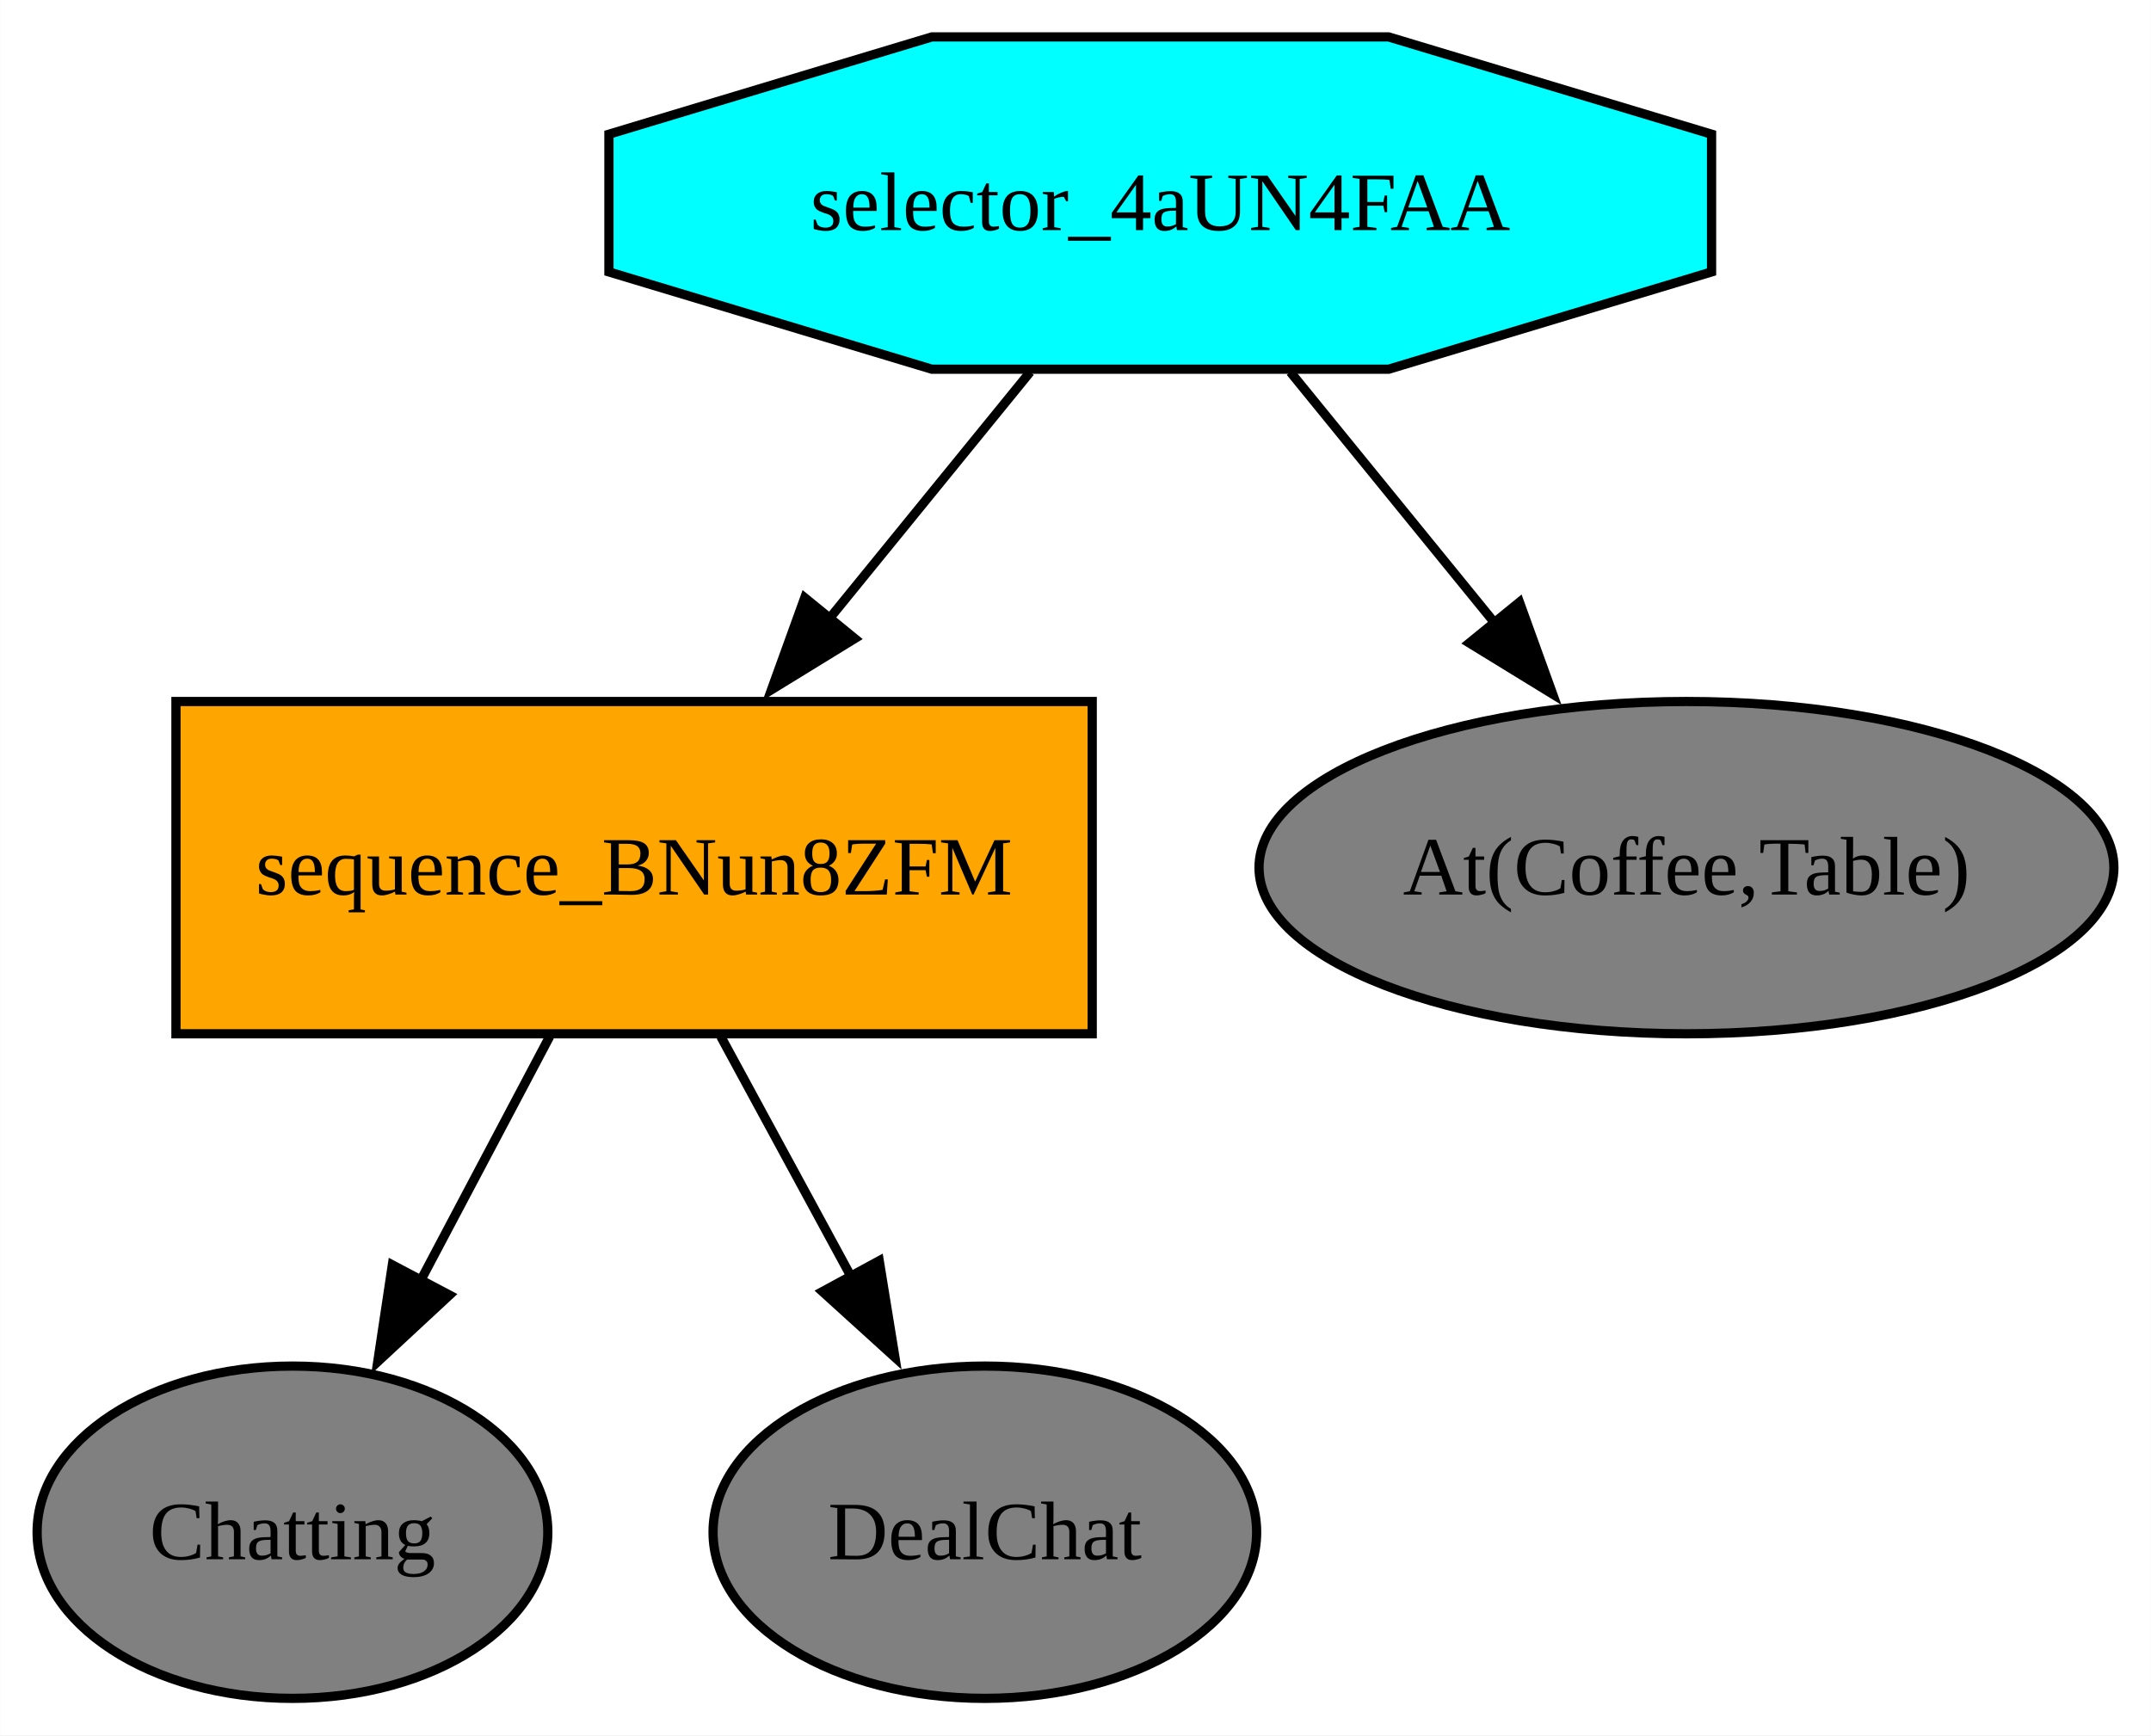
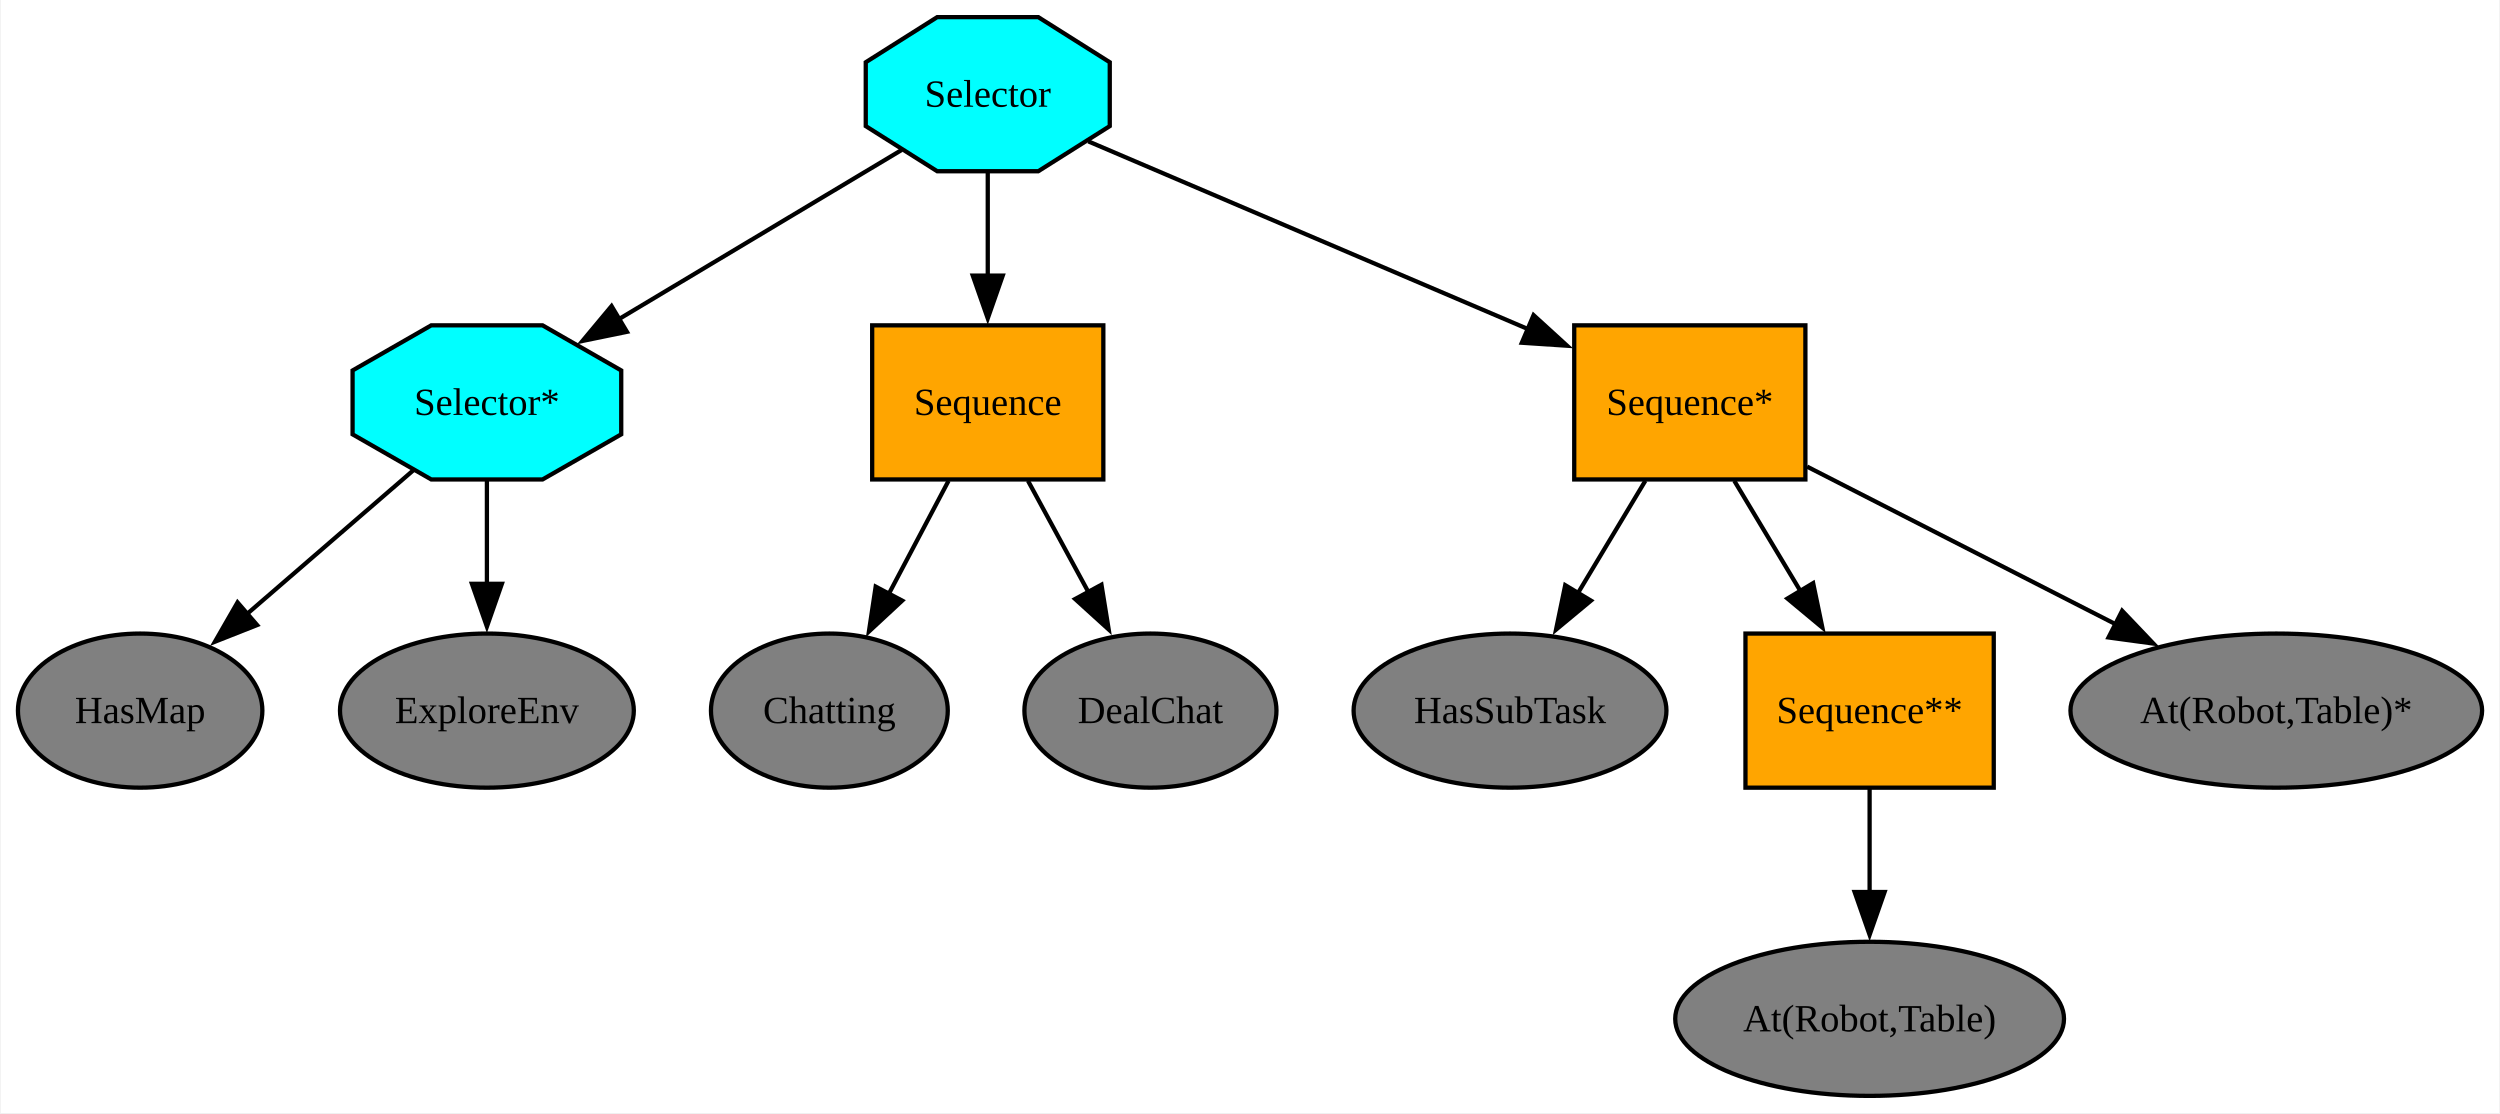
- <svg xmlns="http://www.w3.org/2000/svg" width="233pt" height="188pt" viewBox="0.00 0.00 232.96 188.00">
-   <g id="graph0" class="graph" transform="scale(1 1) rotate(0) translate(4 184)">
-     <polygon fill="white" stroke="none" points="-4,4 -4,-184 228.96,-184 228.96,4 -4,4" />
+ <svg xmlns="http://www.w3.org/2000/svg" width="584pt" height="260pt" viewBox="0.00 0.00 583.62 260.00">
+   <g id="graph0" class="graph" transform="scale(1 1) rotate(0) translate(4 256)">
+     <polygon fill="white" stroke="none" points="-4,4 -4,-256 579.62,-256 579.62,4 -4,4" />
    <g id="node1" class="node">
-       <polygon fill="cyan" stroke="black" points="181.38,-154.54 181.38,-169.46 146.4,-180 96.92,-180 61.94,-169.46 61.94,-154.54 96.92,-144 146.4,-144 181.38,-154.54" />
-       <text text-anchor="middle" x="121.66" y="-159.07" font-family="Times New Roman,serif" font-size="9.00">selector_4aUN4FAA</text>
+       <polygon fill="cyan" stroke="black" points="255.05,-226.54 255.05,-241.46 238.35,-252 214.74,-252 198.05,-241.46 198.05,-226.54 214.74,-216 238.35,-216 255.05,-226.54" />
+       <text text-anchor="middle" x="226.55" y="-231.07" font-family="Times New Roman,serif" font-size="9.00">Selector</text>
    </g>
    <g id="node2" class="node">
-       <polygon fill="orange" stroke="black" points="114.29,-108 15.04,-108 15.04,-72 114.29,-72 114.29,-108" />
-       <text text-anchor="middle" x="64.66" y="-87.08" font-family="Times New Roman,serif" font-size="9.00">sequence_BNun8ZFM</text>
+       <polygon fill="cyan" stroke="black" points="140.93,-154.54 140.93,-169.46 122.55,-180 96.55,-180 78.17,-169.46 78.17,-154.54 96.55,-144 122.55,-144 140.93,-154.54" />
+       <text text-anchor="middle" x="109.55" y="-159.07" font-family="Times New Roman,serif" font-size="9.00">Selector*</text>
    </g>
    <g id="edge1" class="edge">
-       <path fill="none" stroke="black" d="M107.57,-143.7C101.01,-135.64 93.08,-125.89 85.82,-116.98" />
-       <polygon fill="black" stroke="black" points="88.57,-114.82 79.55,-109.28 83.15,-119.24 88.57,-114.82" />
+       <path fill="none" stroke="black" d="M206.44,-220.97C188.24,-210.08 161.19,-193.89 140.28,-181.39" />
+       <polygon fill="black" stroke="black" points="142.26,-178.49 131.88,-176.36 138.67,-184.5 142.26,-178.49" />
    </g>
    <g id="node5" class="node">
-       <ellipse fill="gray" stroke="black" cx="178.66" cy="-90" rx="46.3" ry="18" />
-       <text text-anchor="middle" x="178.66" y="-87.08" font-family="Times New Roman,serif" font-size="9.00">At(Coffee,Table)</text>
+       <polygon fill="orange" stroke="black" points="253.55,-180 199.55,-180 199.55,-144 253.55,-144 253.55,-180" />
+       <text text-anchor="middle" x="226.55" y="-159.07" font-family="Times New Roman,serif" font-size="9.00">Sequence</text>
    </g>
    <g id="edge4" class="edge">
-       <path fill="none" stroke="black" d="M135.75,-143.7C142.48,-135.44 150.66,-125.39 158.06,-116.3" />
-       <polygon fill="black" stroke="black" points="160.57,-118.76 164.17,-108.8 155.14,-114.34 160.57,-118.76" />
+       <path fill="none" stroke="black" d="M226.55,-215.7C226.55,-208.41 226.55,-199.73 226.55,-191.54" />
+       <polygon fill="black" stroke="black" points="230.05,-191.62 226.55,-181.62 223.05,-191.62 230.05,-191.62" />
+     </g>
+     <g id="node8" class="node">
+       <polygon fill="orange" stroke="black" points="417.55,-180 363.55,-180 363.55,-144 417.55,-144 417.55,-180" />
+       <text text-anchor="middle" x="390.55" y="-159.07" font-family="Times New Roman,serif" font-size="9.00">Sequence*</text>
+     </g>
+     <g id="edge7" class="edge">
+       <path fill="none" stroke="black" d="M250.05,-222.97C276.94,-211.49 321.36,-192.53 353.05,-179" />
+       <polygon fill="black" stroke="black" points="354.05,-182.38 361.88,-175.24 351.31,-175.94 354.05,-182.38" />
    </g>
    <g id="node3" class="node">
-       <ellipse fill="gray" stroke="black" cx="27.66" cy="-18" rx="27.66" ry="18" />
-       <text text-anchor="middle" x="27.66" y="-15.07" font-family="Times New Roman,serif" font-size="9.00">Chatting</text>
+       <ellipse fill="gray" stroke="black" cx="28.55" cy="-90" rx="28.55" ry="18" />
+       <text text-anchor="middle" x="28.55" y="-87.08" font-family="Times New Roman,serif" font-size="9.00">HasMap</text>
    </g>
    <g id="edge2" class="edge">
-       <path fill="none" stroke="black" d="M55.52,-71.7C51.27,-63.67 46.13,-53.95 41.43,-45.05" />
-       <polygon fill="black" stroke="black" points="44.67,-43.69 36.9,-36.48 38.48,-46.96 44.67,-43.69" />
+       <path fill="none" stroke="black" d="M92.37,-146.15C81.09,-136.4 66.14,-123.48 53.54,-112.6" />
+       <polygon fill="black" stroke="black" points="55.87,-109.99 46.02,-106.1 51.3,-115.28 55.87,-109.99" />
    </g>
    <g id="node4" class="node">
-       <ellipse fill="gray" stroke="black" cx="102.66" cy="-18" rx="29.44" ry="18" />
-       <text text-anchor="middle" x="102.66" y="-15.07" font-family="Times New Roman,serif" font-size="9.00">DealChat</text>
+       <ellipse fill="gray" stroke="black" cx="109.55" cy="-90" rx="34.32" ry="18" />
+       <text text-anchor="middle" x="109.55" y="-87.08" font-family="Times New Roman,serif" font-size="9.00">ExploreEnv</text>
    </g>
    <g id="edge3" class="edge">
-       <path fill="none" stroke="black" d="M74.06,-71.7C78.31,-63.87 83.43,-54.44 88.15,-45.73" />
-       <polygon fill="black" stroke="black" points="91.22,-47.41 92.92,-36.95 85.07,-44.07 91.22,-47.41" />
+       <path fill="none" stroke="black" d="M109.55,-143.7C109.55,-136.41 109.55,-127.73 109.55,-119.54" />
+       <polygon fill="black" stroke="black" points="113.05,-119.62 109.55,-109.62 106.05,-119.62 113.05,-119.62" />
+     </g>
+     <g id="node6" class="node">
+       <ellipse fill="gray" stroke="black" cx="189.55" cy="-90" rx="27.66" ry="18" />
+       <text text-anchor="middle" x="189.55" y="-87.08" font-family="Times New Roman,serif" font-size="9.00">Chatting</text>
+     </g>
+     <g id="edge5" class="edge">
+       <path fill="none" stroke="black" d="M217.4,-143.7C213.16,-135.67 208.02,-125.95 203.32,-117.05" />
+       <polygon fill="black" stroke="black" points="206.56,-115.69 198.79,-108.48 200.37,-118.96 206.56,-115.69" />
+     </g>
+     <g id="node7" class="node">
+       <ellipse fill="gray" stroke="black" cx="264.55" cy="-90" rx="29.44" ry="18" />
+       <text text-anchor="middle" x="264.55" y="-87.08" font-family="Times New Roman,serif" font-size="9.00">DealChat</text>
+     </g>
+     <g id="edge6" class="edge">
+       <path fill="none" stroke="black" d="M235.94,-143.7C240.19,-135.87 245.31,-126.44 250.04,-117.73" />
+       <polygon fill="black" stroke="black" points="253.11,-119.41 254.8,-108.95 246.96,-116.07 253.11,-119.41" />
+     </g>
+     <g id="node9" class="node">
+       <ellipse fill="gray" stroke="black" cx="348.55" cy="-90" rx="36.54" ry="18" />
+       <text text-anchor="middle" x="348.55" y="-87.08" font-family="Times New Roman,serif" font-size="9.00">HasSubTask</text>
+     </g>
+     <g id="edge8" class="edge">
+       <path fill="none" stroke="black" d="M380.17,-143.7C375.42,-135.78 369.69,-126.23 364.41,-117.44" />
+       <polygon fill="black" stroke="black" points="367.45,-115.69 359.3,-108.92 361.45,-119.3 367.45,-115.69" />
+     </g>
+     <g id="node10" class="node">
+       <polygon fill="orange" stroke="black" points="461.55,-108 403.55,-108 403.55,-72 461.55,-72 461.55,-108" />
+       <text text-anchor="middle" x="432.55" y="-87.08" font-family="Times New Roman,serif" font-size="9.00">Sequence**</text>
+     </g>
+     <g id="edge9" class="edge">
+       <path fill="none" stroke="black" d="M400.93,-143.7C405.61,-135.9 411.24,-126.51 416.45,-117.83" />
+       <polygon fill="black" stroke="black" points="419.36,-119.78 421.51,-109.4 413.36,-116.18 419.36,-119.78" />
+     </g>
+     <g id="node12" class="node">
+       <ellipse fill="gray" stroke="black" cx="527.55" cy="-90" rx="48.08" ry="18" />
+       <text text-anchor="middle" x="527.55" y="-87.08" font-family="Times New Roman,serif" font-size="9.00">At(Robot,Table)*</text>
+     </g>
+     <g id="edge11" class="edge">
+       <path fill="none" stroke="black" d="M417.94,-147C438.66,-136.42 467.35,-121.76 490.18,-110.1" />
+       <polygon fill="black" stroke="black" points="491.54,-113.33 498.85,-105.66 488.36,-107.09 491.54,-113.33" />
+     </g>
+     <g id="node11" class="node">
+       <ellipse fill="gray" stroke="black" cx="432.55" cy="-18" rx="45.41" ry="18" />
+       <text text-anchor="middle" x="432.55" y="-15.07" font-family="Times New Roman,serif" font-size="9.00">At(Robot,Table)</text>
+     </g>
+     <g id="edge10" class="edge">
+       <path fill="none" stroke="black" d="M432.55,-71.7C432.55,-64.41 432.55,-55.73 432.55,-47.54" />
+       <polygon fill="black" stroke="black" points="436.05,-47.62 432.55,-37.62 429.05,-47.62 436.05,-47.62" />
    </g>
  </g>
</svg>
